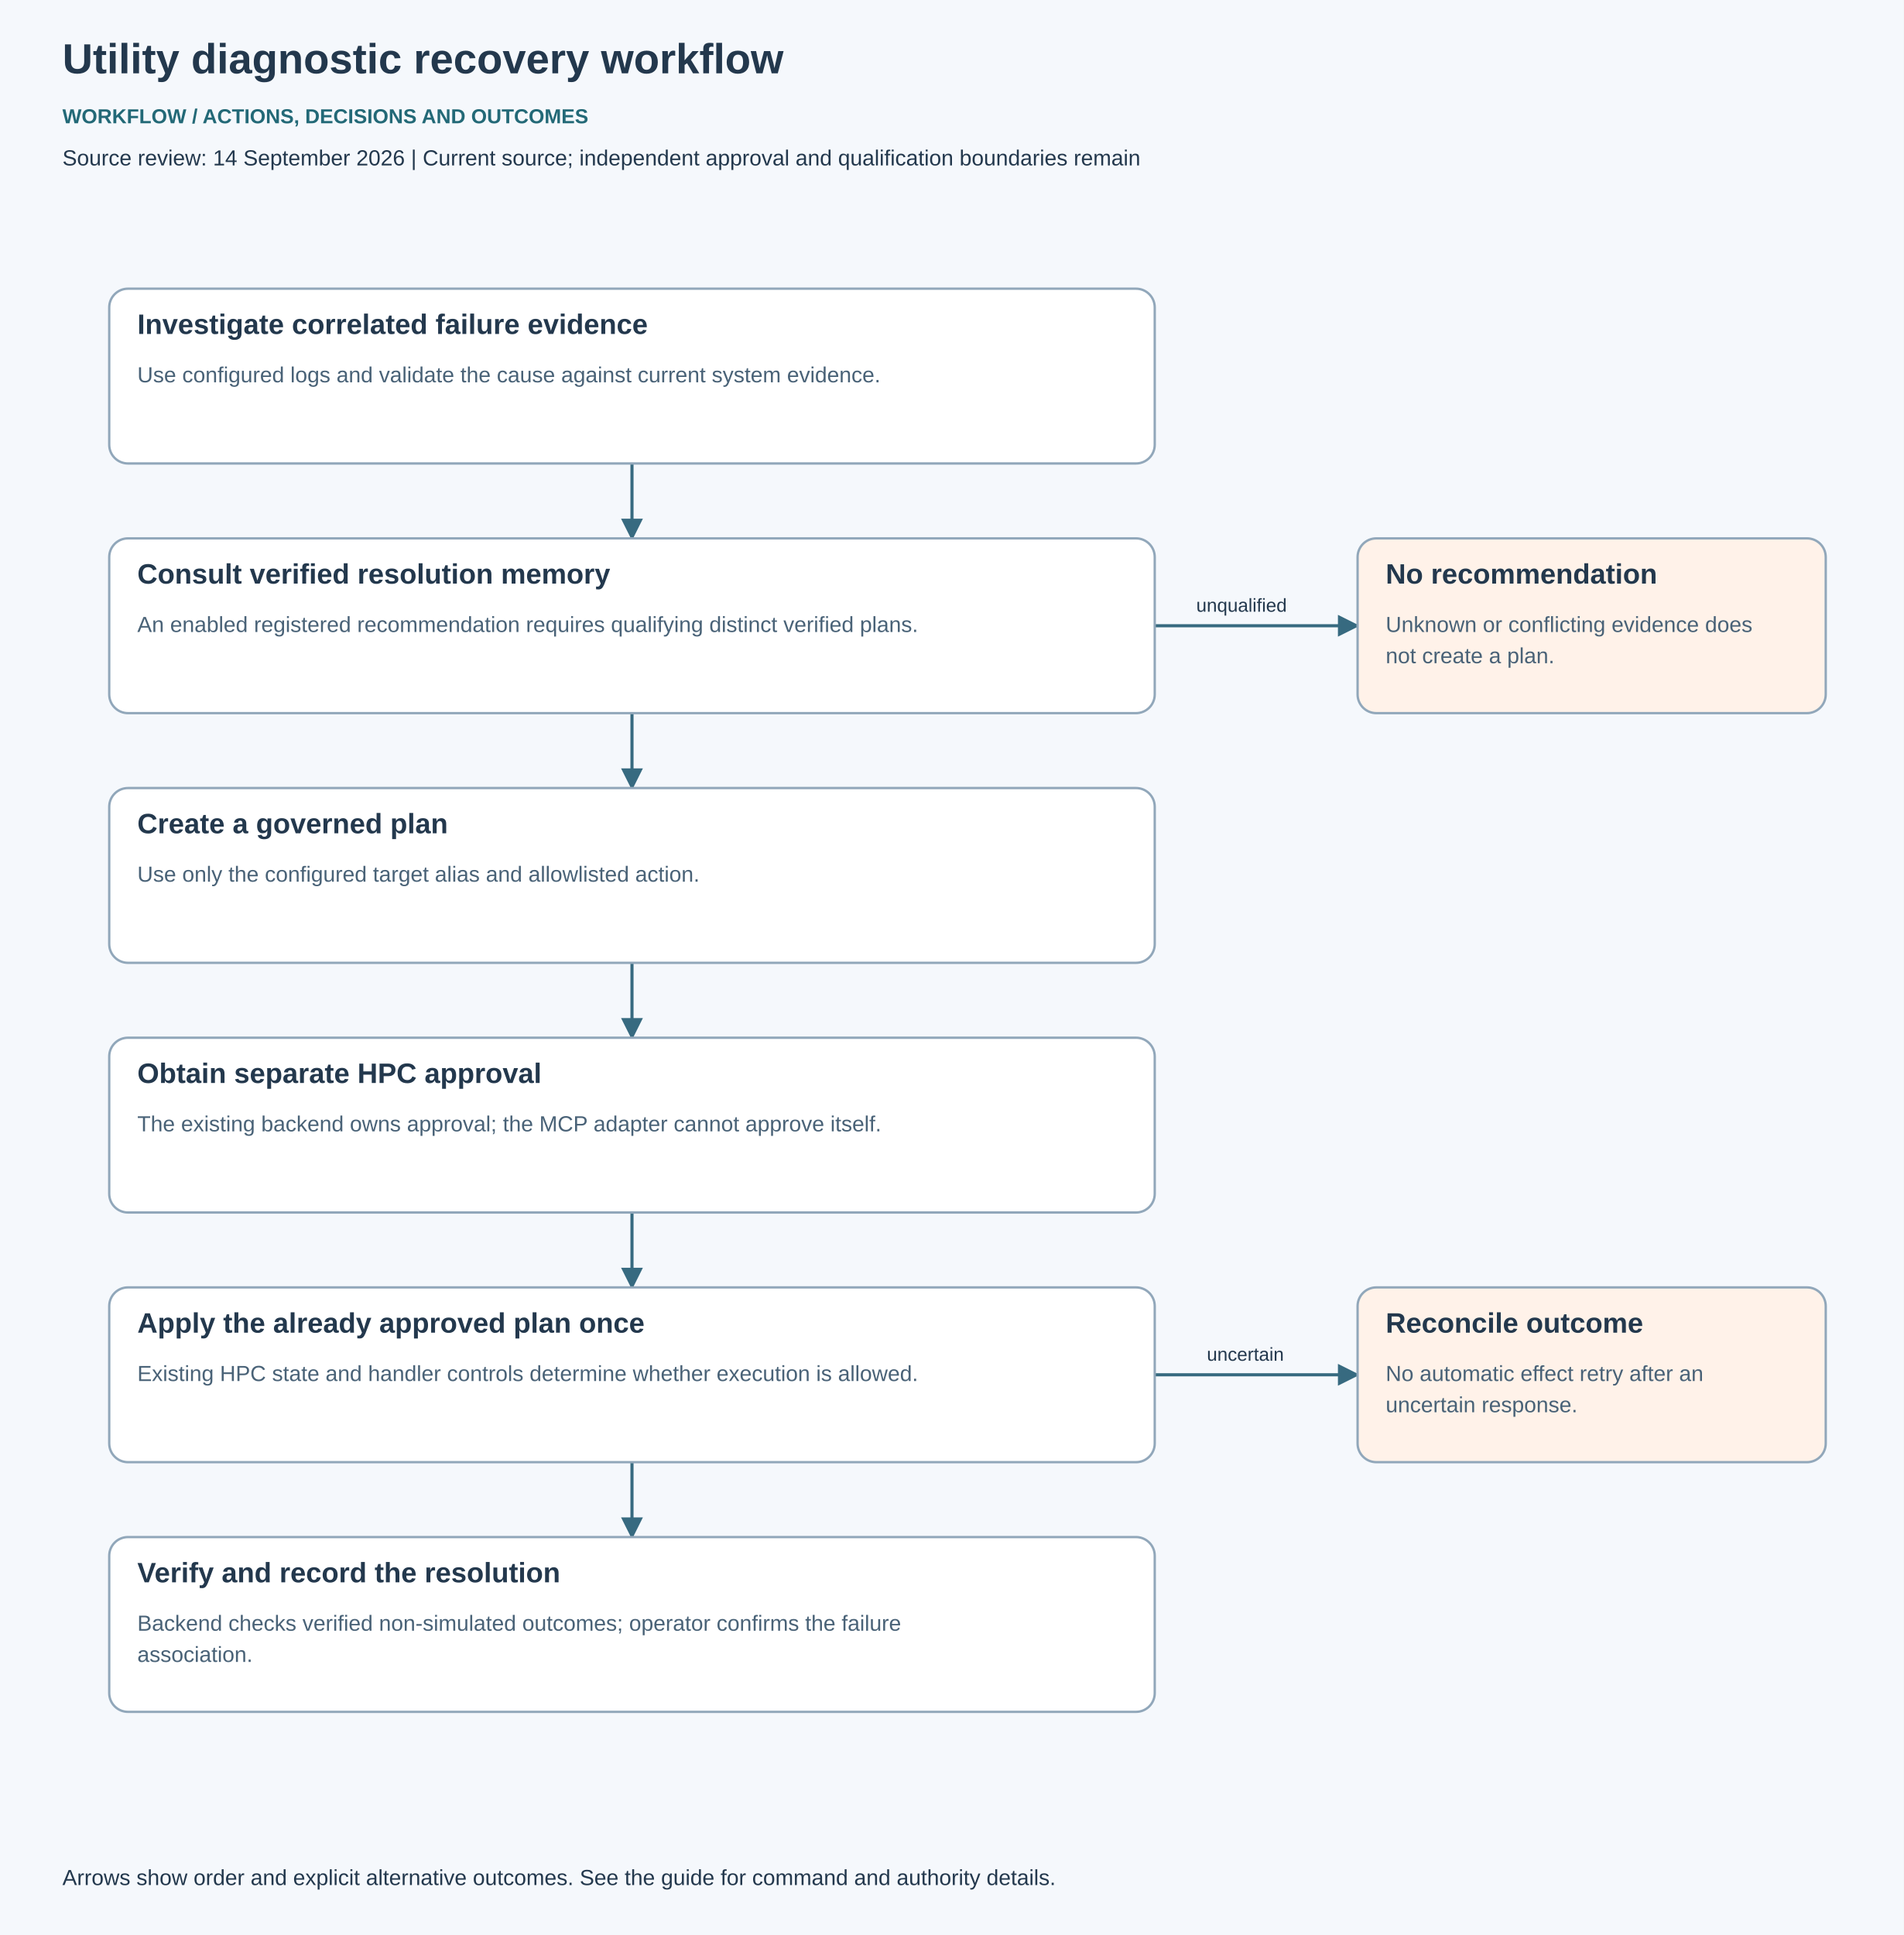
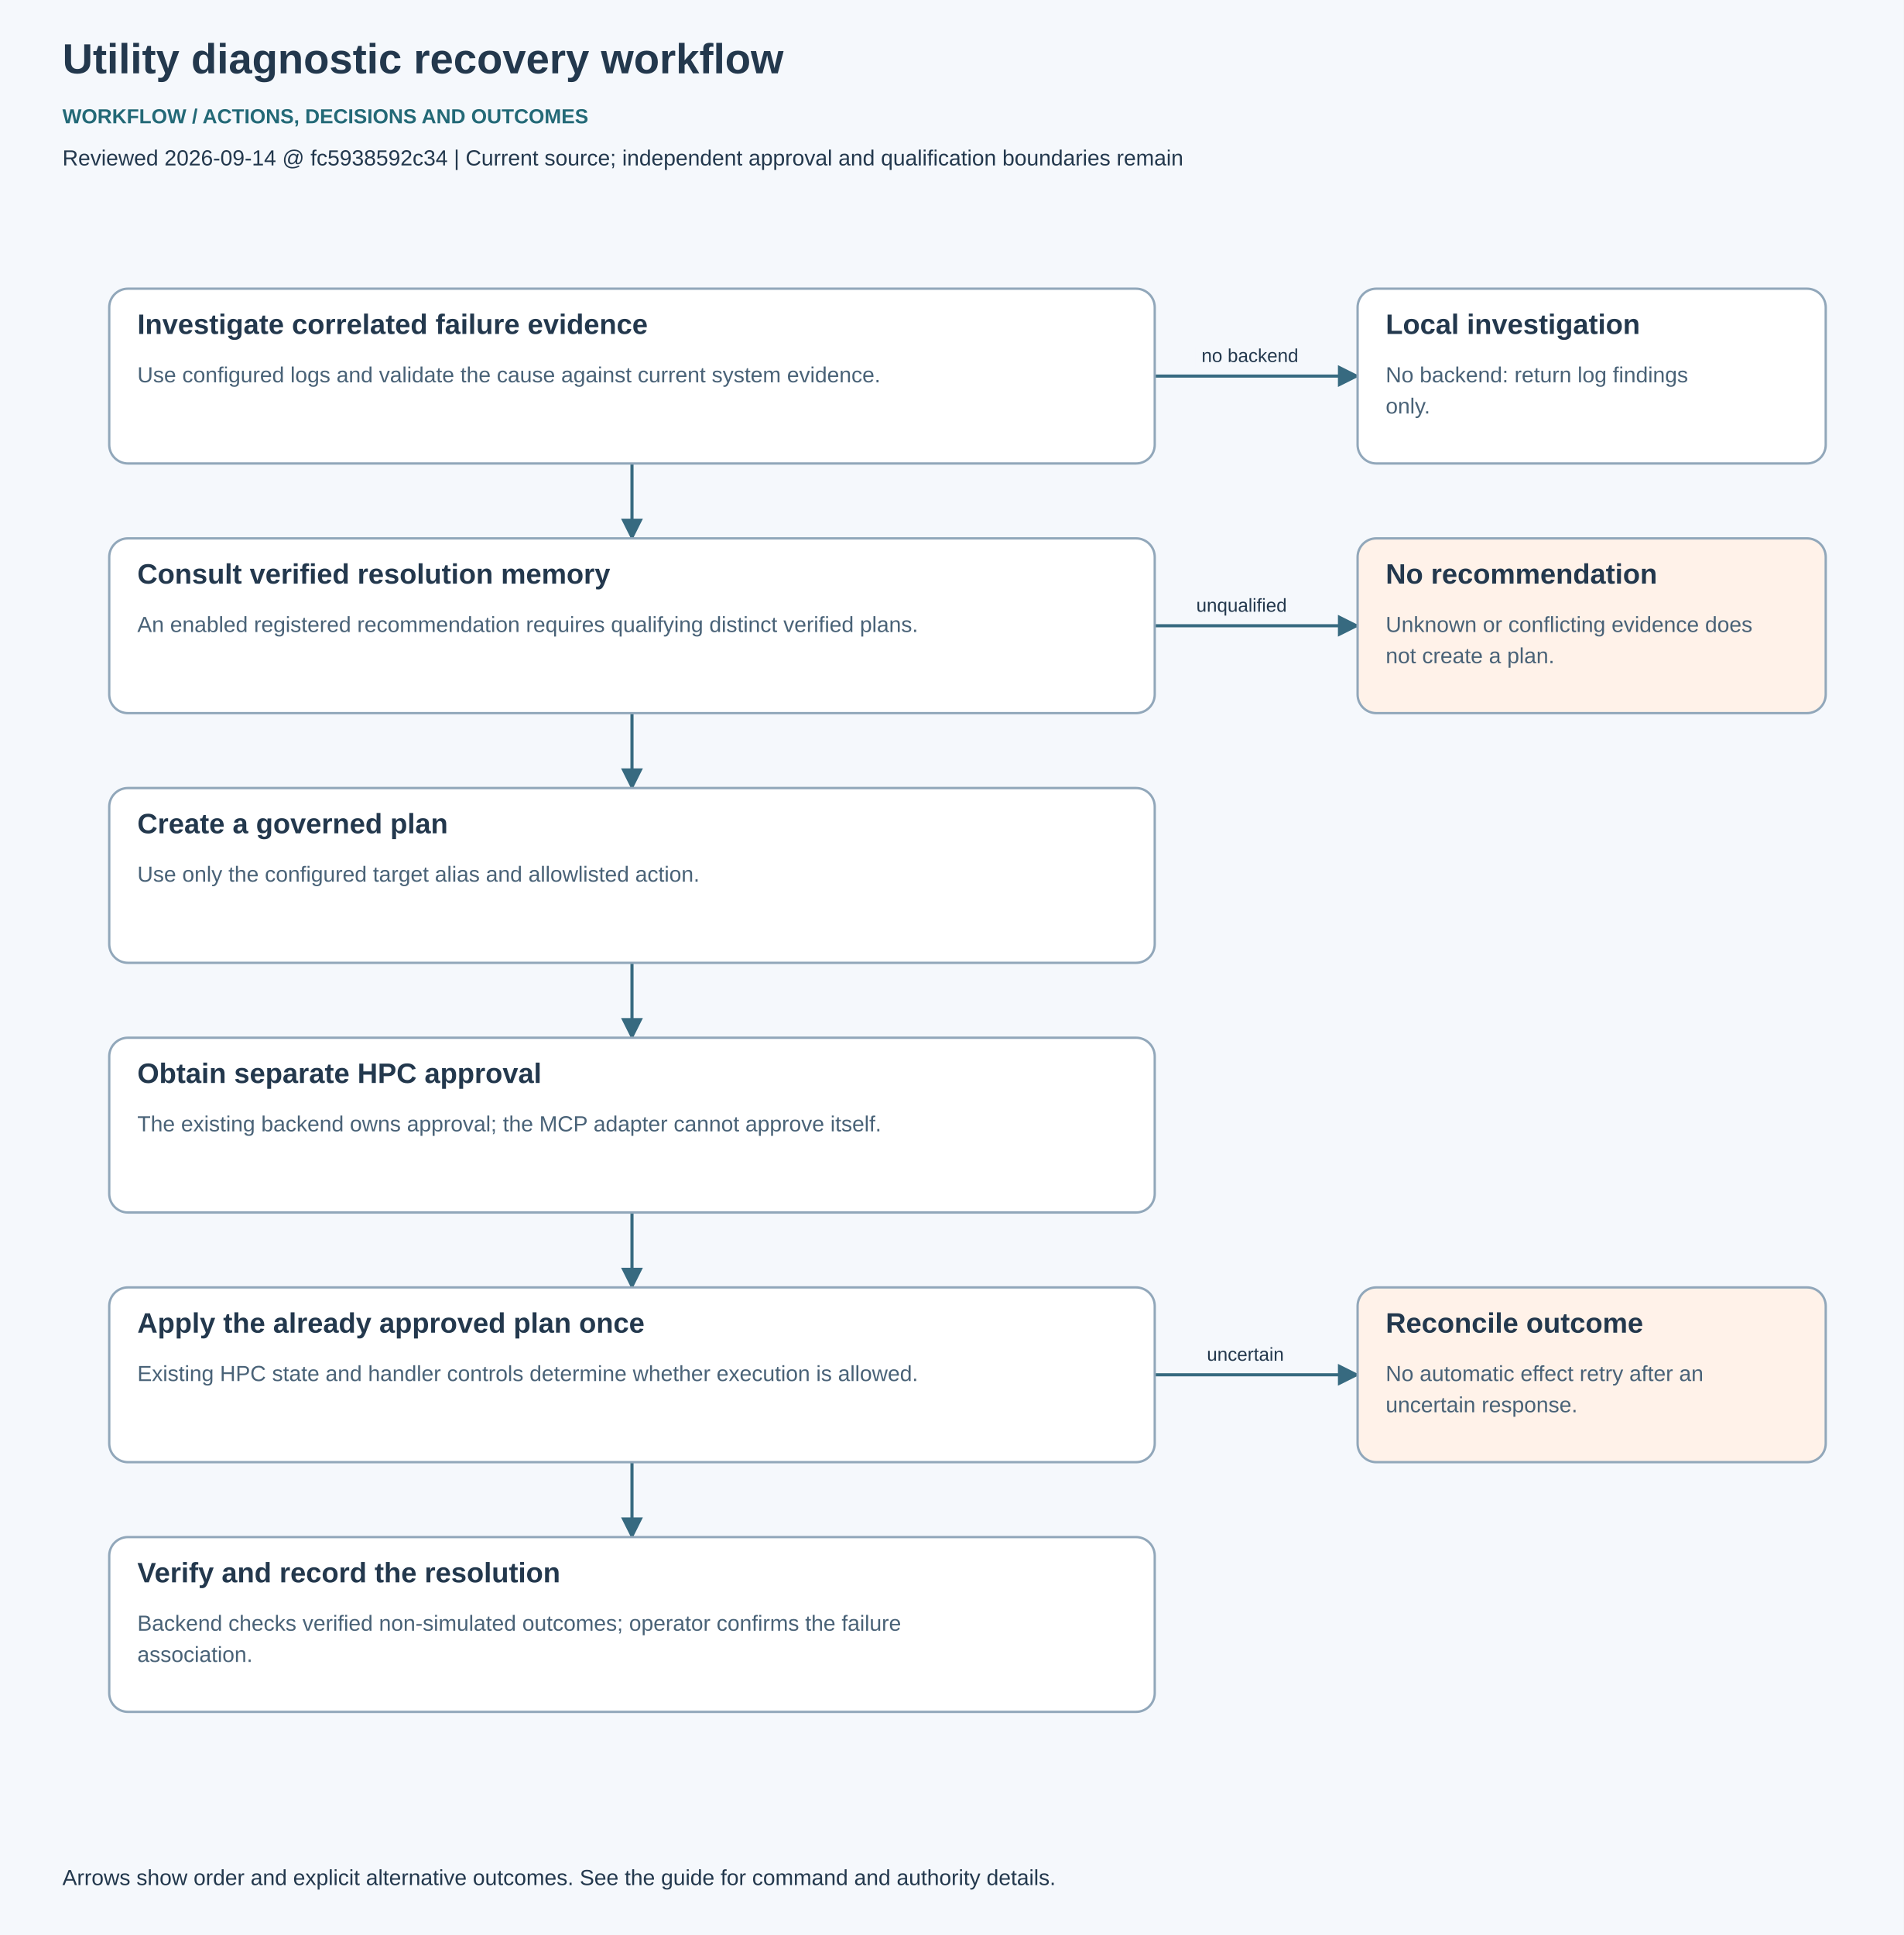
<svg xmlns="http://www.w3.org/2000/svg" width="1220" height="1240" viewBox="0 0 1220 1240" role="img" aria-labelledby="title desc">
  <rect width="1220" height="1240" fill="#f5f8fc" />
  <text x="40" y="47" font-family="Arial, sans-serif" font-size="27" font-weight="700" fill="#23384d">Utility diagnostic recovery workflow</text>
  <text x="40" y="79" font-family="Arial, sans-serif" font-size="13" font-weight="700" fill="#236977">WORKFLOW / ACTIONS, DECISIONS AND OUTCOMES</text>
-   <text x="40" y="106" font-family="Arial, sans-serif" font-size="14" font-weight="400" fill="#23384d">Source review: 14 September 2026 | Current source; independent approval and qualification boundaries remain</text>
+   <text x="40" y="106" font-family="Arial, sans-serif" font-size="14" font-weight="400" fill="#23384d">Reviewed 2026-09-14 @ fc5938592c34 | Current source; independent approval and qualification boundaries remain</text>
  <defs>
    <marker id="arrow" viewBox="0 0 10 10" refX="9" refY="5" markerWidth="7" markerHeight="7" orient="auto">
      <path d="M 0 0 L 10 5 L 0 10 z" fill="#376a80" />
    </marker>
  </defs>
  <polyline points="405.0,297 405.0,345" fill="none" stroke="#376a80" stroke-width="2" marker-end="url(#arrow)" />
  <polyline points="405.0,457 405.0,505" fill="none" stroke="#376a80" stroke-width="2" marker-end="url(#arrow)" />
  <polyline points="405.0,617 405.0,665" fill="none" stroke="#376a80" stroke-width="2" marker-end="url(#arrow)" />
  <polyline points="405.0,777 405.0,825" fill="none" stroke="#376a80" stroke-width="2" marker-end="url(#arrow)" />
  <polyline points="405.0,937 405.0,985" fill="none" stroke="#376a80" stroke-width="2" marker-end="url(#arrow)" />
  <polyline points="740,401.0 870,401.0" fill="none" stroke="#376a80" stroke-width="2" marker-end="url(#arrow)" />
  <rect x="762.6" y="379.0" width="84.8" height="19" rx="3" fill="#f5f8fc" />
  <text x="766.6" y="392.0" font-family="Arial, sans-serif" font-size="12" font-weight="400" fill="#23384d">unqualified</text>
  <polyline points="740,881.0 870,881.0" fill="none" stroke="#376a80" stroke-width="2" marker-end="url(#arrow)" />
  <rect x="769.4" y="859.0" width="71.2" height="19" rx="3" fill="#f5f8fc" />
  <text x="773.4" y="872.0" font-family="Arial, sans-serif" font-size="12" font-weight="400" fill="#23384d">uncertain</text>
+   <polyline points="740,241.0 870,241.0" fill="none" stroke="#376a80" stroke-width="2" marker-end="url(#arrow)" />
+   <rect x="766.0" y="219.0" width="78.0" height="19" rx="3" fill="#f5f8fc" />
+   <text x="770.0" y="232.0" font-family="Arial, sans-serif" font-size="12" font-weight="400" fill="#23384d">no backend</text>
  <rect x="70" y="185" width="670" height="112" rx="12" fill="#ffffff" stroke="#91a7ba" stroke-width="1.5" />
  <text x="88" y="214" font-family="Arial, sans-serif" font-size="18" font-weight="700" fill="#23384d">Investigate correlated failure evidence</text>
  <text x="88" y="245" font-family="Arial, sans-serif" font-size="14" font-weight="400" fill="#496277">Use configured logs and validate the cause against current system evidence.</text>
  <rect x="70" y="345" width="670" height="112" rx="12" fill="#ffffff" stroke="#91a7ba" stroke-width="1.5" />
  <text x="88" y="374" font-family="Arial, sans-serif" font-size="18" font-weight="700" fill="#23384d">Consult verified resolution memory</text>
  <text x="88" y="405" font-family="Arial, sans-serif" font-size="14" font-weight="400" fill="#496277">An enabled registered recommendation requires qualifying distinct verified plans.</text>
  <rect x="70" y="505" width="670" height="112" rx="12" fill="#ffffff" stroke="#91a7ba" stroke-width="1.5" />
  <text x="88" y="534" font-family="Arial, sans-serif" font-size="18" font-weight="700" fill="#23384d">Create a governed plan</text>
  <text x="88" y="565" font-family="Arial, sans-serif" font-size="14" font-weight="400" fill="#496277">Use only the configured target alias and allowlisted action.</text>
  <rect x="70" y="665" width="670" height="112" rx="12" fill="#ffffff" stroke="#91a7ba" stroke-width="1.5" />
  <text x="88" y="694" font-family="Arial, sans-serif" font-size="18" font-weight="700" fill="#23384d">Obtain separate HPC approval</text>
  <text x="88" y="725" font-family="Arial, sans-serif" font-size="14" font-weight="400" fill="#496277">The existing backend owns approval; the MCP adapter cannot approve itself.</text>
  <rect x="70" y="825" width="670" height="112" rx="12" fill="#ffffff" stroke="#91a7ba" stroke-width="1.5" />
  <text x="88" y="854" font-family="Arial, sans-serif" font-size="18" font-weight="700" fill="#23384d">Apply the already approved plan once</text>
  <text x="88" y="885" font-family="Arial, sans-serif" font-size="14" font-weight="400" fill="#496277">Existing HPC state and handler controls determine whether execution is allowed.</text>
  <rect x="70" y="985" width="670" height="112" rx="12" fill="#ffffff" stroke="#91a7ba" stroke-width="1.5" />
  <text x="88" y="1014" font-family="Arial, sans-serif" font-size="18" font-weight="700" fill="#23384d">Verify and record the resolution</text>
  <text x="88" y="1045" font-family="Arial, sans-serif" font-size="14" font-weight="400" fill="#496277">Backend checks verified non-simulated outcomes; operator confirms the failure</text>
  <text x="88" y="1065" font-family="Arial, sans-serif" font-size="14" font-weight="400" fill="#496277">association.</text>
  <rect x="870" y="345" width="300" height="112" rx="12" fill="#fff2e9" stroke="#91a7ba" stroke-width="1.5" />
  <text x="888" y="374" font-family="Arial, sans-serif" font-size="18" font-weight="700" fill="#23384d">No recommendation</text>
  <text x="888" y="405" font-family="Arial, sans-serif" font-size="14" font-weight="400" fill="#496277">Unknown or conflicting evidence does</text>
  <text x="888" y="425" font-family="Arial, sans-serif" font-size="14" font-weight="400" fill="#496277">not create a plan.</text>
  <rect x="870" y="825" width="300" height="112" rx="12" fill="#fff2e9" stroke="#91a7ba" stroke-width="1.5" />
  <text x="888" y="854" font-family="Arial, sans-serif" font-size="18" font-weight="700" fill="#23384d">Reconcile outcome</text>
  <text x="888" y="885" font-family="Arial, sans-serif" font-size="14" font-weight="400" fill="#496277">No automatic effect retry after an</text>
  <text x="888" y="905" font-family="Arial, sans-serif" font-size="14" font-weight="400" fill="#496277">uncertain response.</text>
+   <rect x="870" y="185" width="300" height="112" rx="12" fill="#ffffff" stroke="#91a7ba" stroke-width="1.5" />
+   <text x="888" y="214" font-family="Arial, sans-serif" font-size="18" font-weight="700" fill="#23384d">Local investigation</text>
+   <text x="888" y="245" font-family="Arial, sans-serif" font-size="14" font-weight="400" fill="#496277">No backend: return log findings</text>
+   <text x="888" y="265" font-family="Arial, sans-serif" font-size="14" font-weight="400" fill="#496277">only.</text>
  <text x="40" y="1208" font-family="Arial, sans-serif" font-size="14" font-weight="400" fill="#23384d">Arrows show order and explicit alternative outcomes. See the guide for command and authority details.</text>
</svg>
